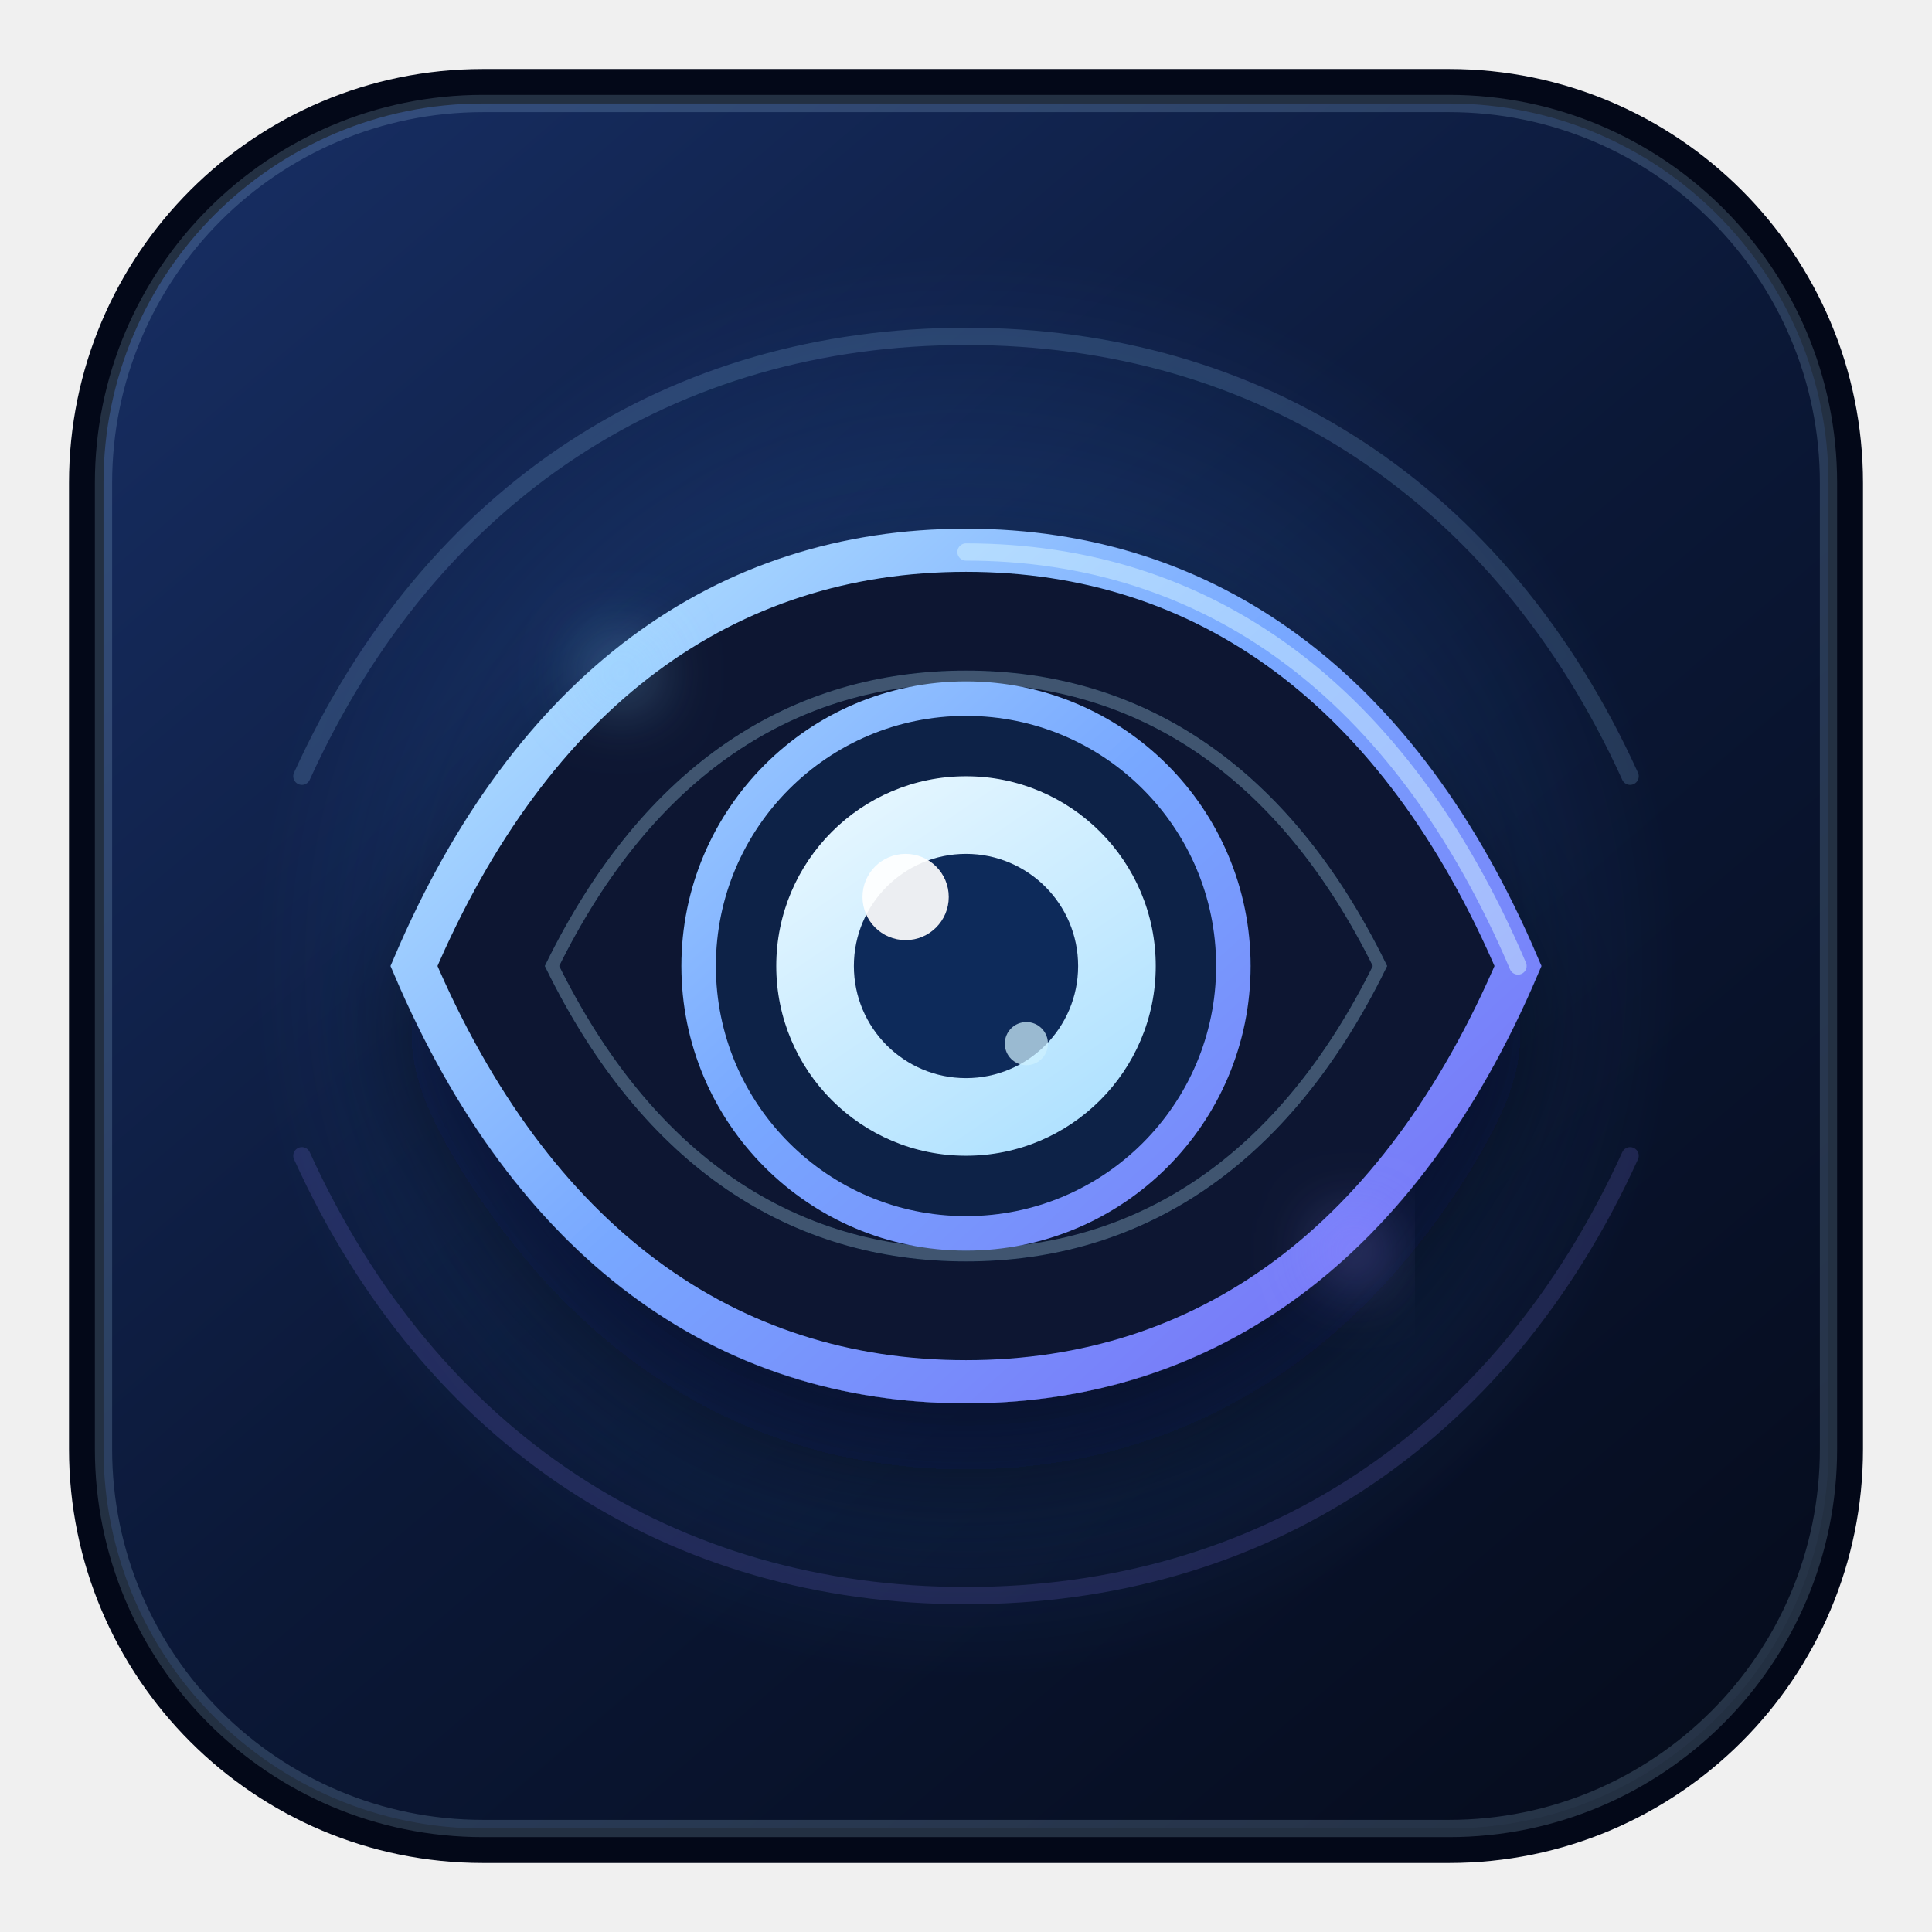
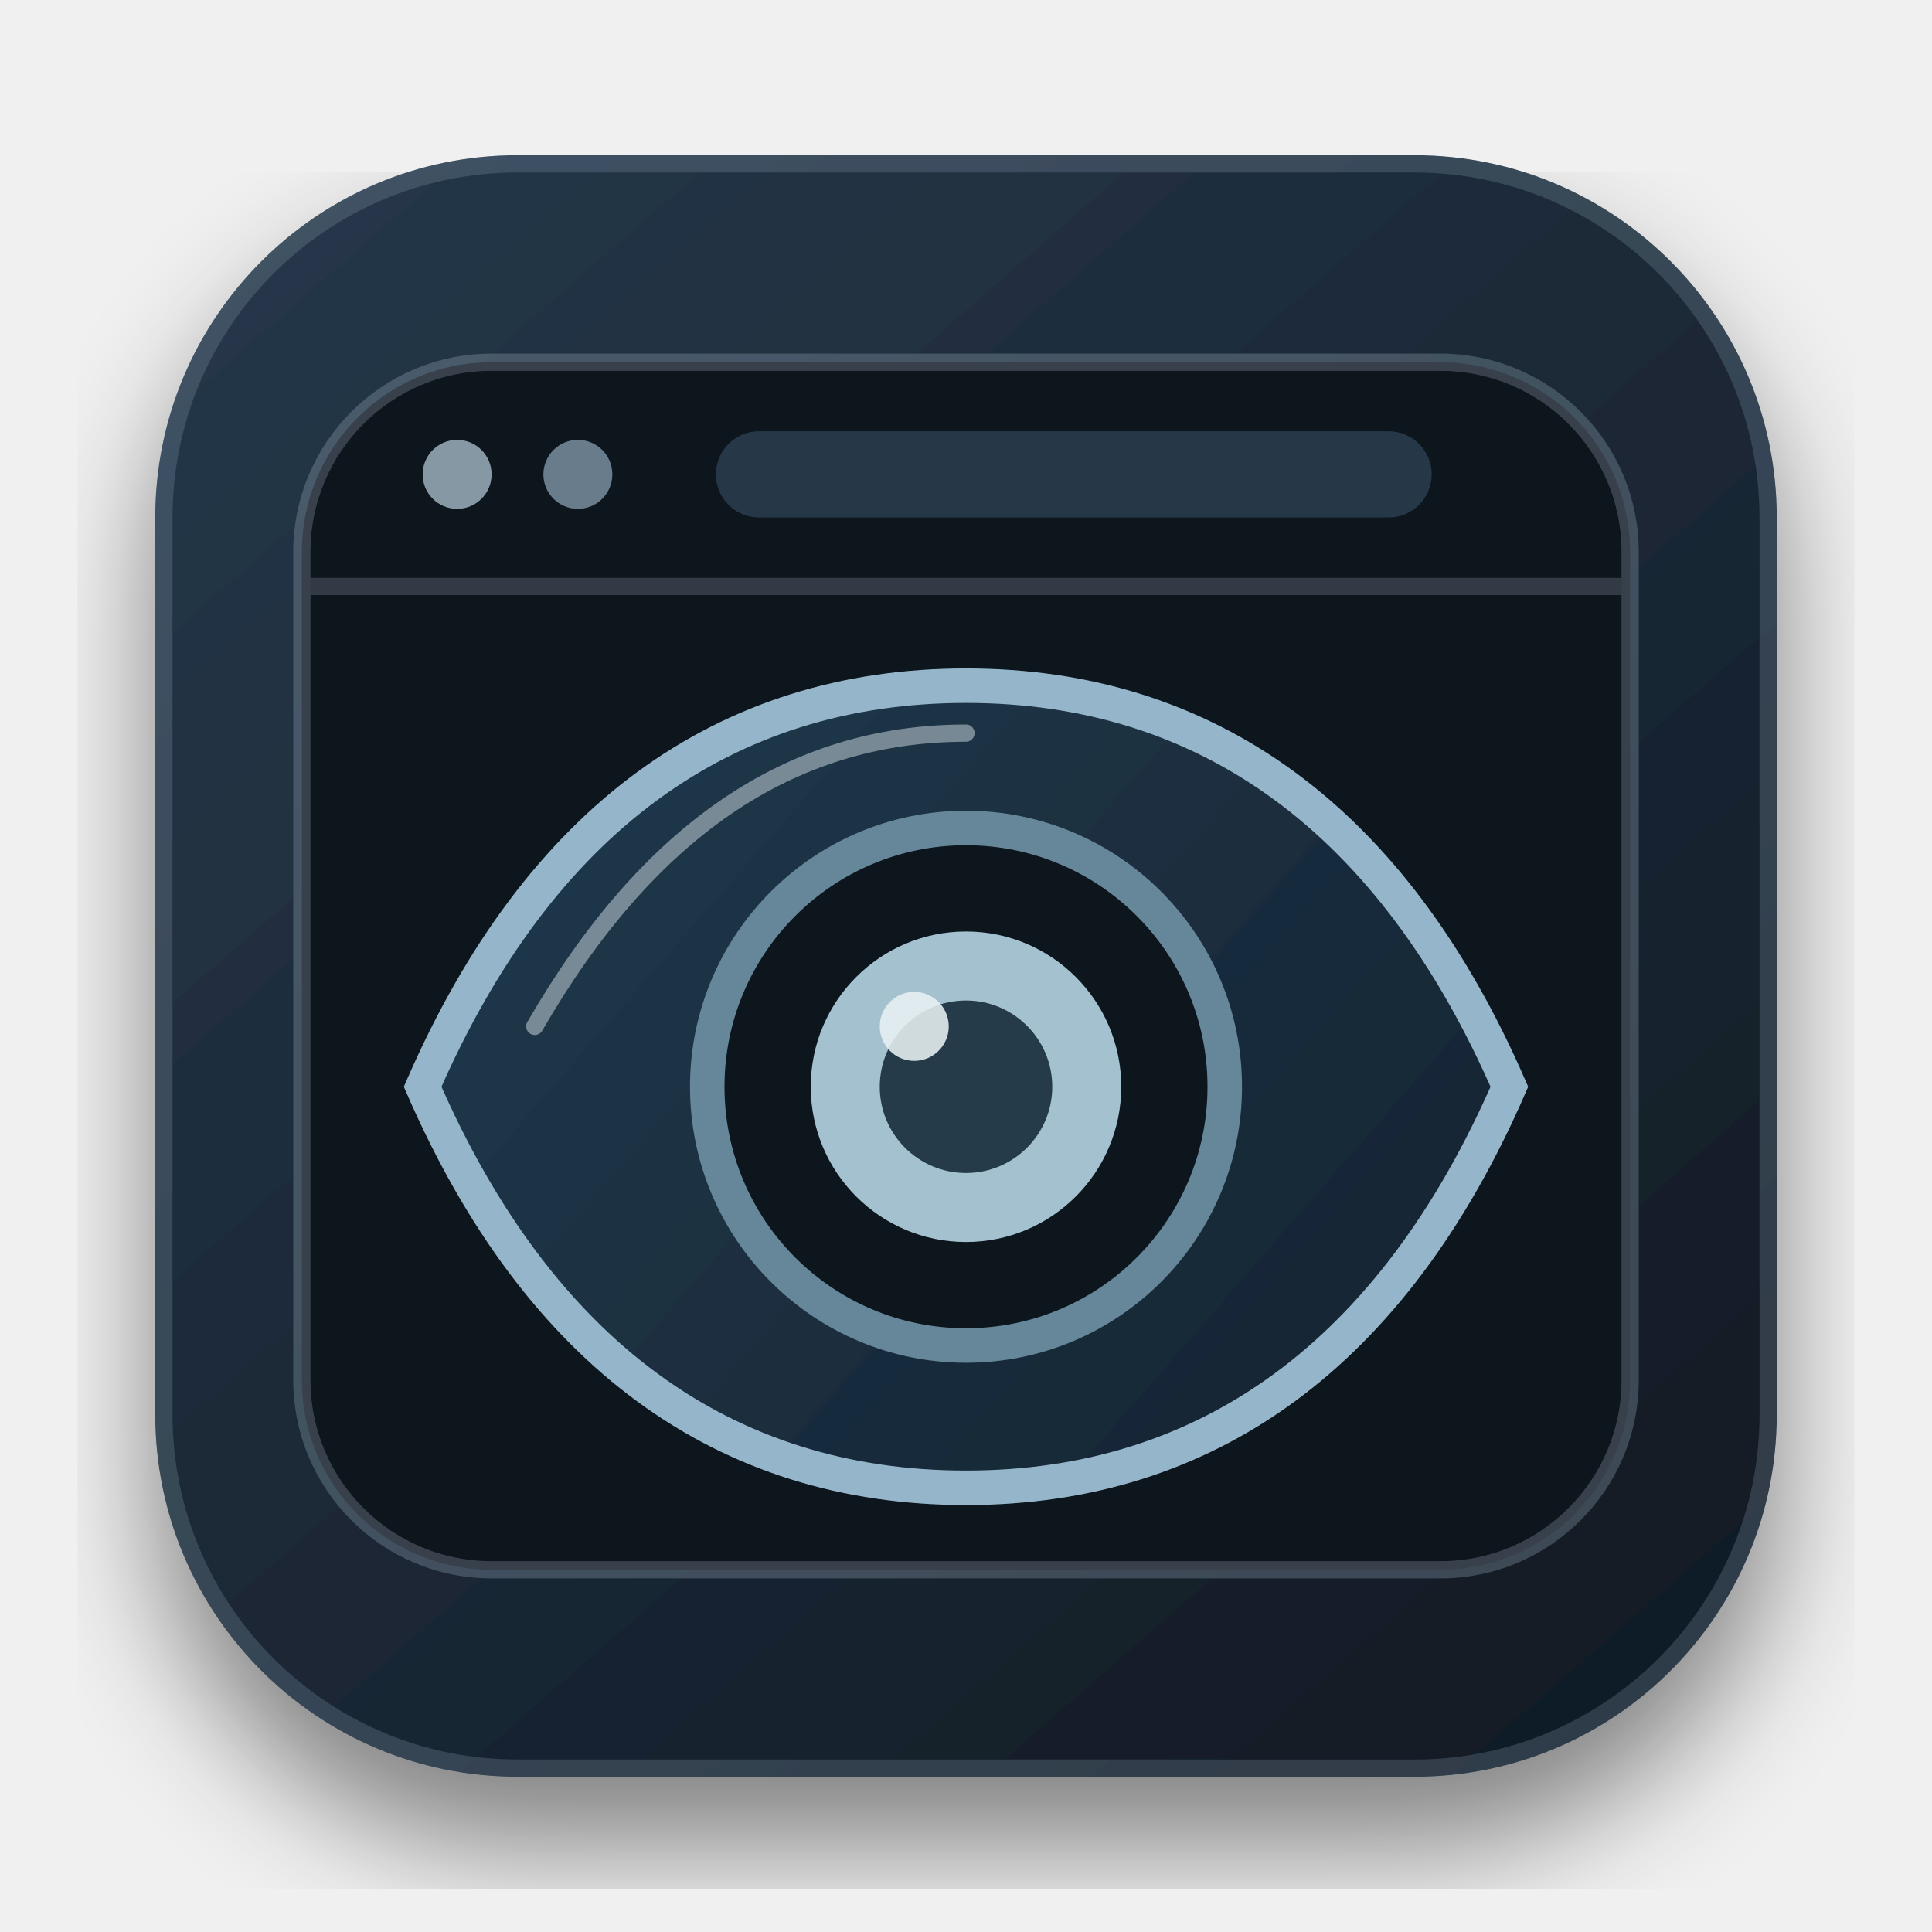
<svg xmlns="http://www.w3.org/2000/svg" width="224" height="224" viewBox="0 0 224 224" fill="none">
  <defs>
-     <linearGradient id="scry-bg" x1="24" y1="12" x2="200" y2="218" gradientUnits="userSpaceOnUse">
-       <stop stop-color="#172E63" />
-       <stop offset="0.5" stop-color="#0B1837" />
-       <stop offset="1" stop-color="#050B1B" />
+     <linearGradient id="shell" x1="28" y1="18" x2="193" y2="207" gradientUnits="userSpaceOnUse">
+       <stop stop-color="#26384A" />
+       <stop offset="1" stop-color="#101923" />
    </linearGradient>
-     <linearGradient id="scry-orbit" x1="61" y1="55" x2="166" y2="171" gradientUnits="userSpaceOnUse">
-       <stop stop-color="#B9E8FF" />
-       <stop offset="0.46" stop-color="#78A8FF" />
-       <stop offset="1" stop-color="#7869F6" />
+     <linearGradient id="glass" x1="53" y1="61" x2="171" y2="164" gradientUnits="userSpaceOnUse">
+       <stop stop-color="#233B50" />
+       <stop offset="1" stop-color="#142431" />
    </linearGradient>
-     <linearGradient id="scry-core" x1="94" y1="80" x2="138" y2="145" gradientUnits="userSpaceOnUse">
-       <stop stop-color="#F4FCFF" />
-       <stop offset="1" stop-color="#9AD9FF" />
-     </linearGradient>
-     <radialGradient id="scry-glow" cx="0" cy="0" r="1" gradientTransform="translate(112 112) rotate(90) scale(83)" gradientUnits="userSpaceOnUse">
-       <stop stop-color="#3C8DFF" stop-opacity="0.34" />
-       <stop offset="1" stop-color="#3C8DFF" stop-opacity="0" />
-     </radialGradient>
-     <filter id="scry-shadow" x="29" y="29" width="166" height="166" filterUnits="userSpaceOnUse" color-interpolation-filters="sRGB">
-       <feDropShadow dx="0" dy="8" stdDeviation="7" flood-color="#020616" flood-opacity="0.52" />
-     </filter>
-     <filter id="scry-soft-glow" x="60" y="57" width="104" height="110" filterUnits="userSpaceOnUse" color-interpolation-filters="sRGB">
-       <feGaussianBlur stdDeviation="4" />
+     <filter id="shadow" x="9" y="12" width="206" height="207" filterUnits="userSpaceOnUse" color-interpolation-filters="sRGB">
+       <feDropShadow dx="0" dy="8" stdDeviation="7" flood-color="#02070C" flood-opacity="0.46" />
    </filter>
  </defs>
-   <rect x="8" y="8" width="208" height="208" rx="48" fill="#030818" />
-   <rect x="12" y="12" width="200" height="200" rx="44" fill="url(#scry-bg)" stroke="rgba(185,232,255,0.18)" stroke-width="2" />
-   <rect x="20" y="20" width="184" height="184" rx="37" fill="url(#scry-glow)" />
-   <path d="M35 90C50 57 78 39 112 39C146 39 174 57 189 90" stroke="#9CD6FF" stroke-opacity="0.18" stroke-width="2" stroke-linecap="round" />
-   <path d="M35 134C50 167 78 185 112 185C146 185 174 167 189 134" stroke="#8E82FF" stroke-opacity="0.17" stroke-width="2" stroke-linecap="round" />
-   <g filter="url(#scry-shadow)">
-     <path d="M48 112C61.7 79.9 84.1 63.8 112 63.8C139.9 63.8 162.3 79.9 176 112C162.3 144.1 139.9 160.2 112 160.2C84.1 160.2 61.7 144.1 48 112Z" fill="#081633" stroke="url(#scry-orbit)" stroke-width="5" />
-     <path d="M64 112C75.2 89.2 92 78.5 112 78.5C132 78.5 148.8 89.2 160 112C148.8 134.8 132 145.5 112 145.5C92 145.5 75.2 134.8 64 112Z" stroke="#BFEAFF" stroke-opacity="0.3" stroke-width="1.5" />
-     <circle cx="112" cy="112" r="31" fill="#0B2046" stroke="url(#scry-orbit)" stroke-width="4" />
-     <circle cx="112" cy="112" r="22" fill="url(#scry-core)" />
-     <circle cx="112" cy="112" r="13" fill="#112B5A" />
-     <circle cx="105" cy="104" r="5" fill="white" fill-opacity="0.92" />
-     <circle cx="119" cy="121" r="2.5" fill="#CFF1FF" fill-opacity="0.72" />
-   </g>
-   <path d="M112 64C139.9 64 162.3 79.9 176 112" stroke="#D5F3FF" stroke-opacity="0.48" stroke-width="2" stroke-linecap="round" />
-   <g opacity="0.68" filter="url(#scry-soft-glow)">
-     <circle cx="72" cy="78" r="3" fill="#91D8FF" />
-     <circle cx="157" cy="145" r="3" fill="#9A92FF" />
+   <g filter="url(#shadow)">
+     <rect x="18" y="18" width="188" height="188" rx="42" fill="url(#shell)" />
+     <rect x="19" y="19" width="186" height="186" rx="41" stroke="#9CB3C5" stroke-opacity="0.22" stroke-width="2" />
+     <rect x="35" y="42" width="154" height="140" rx="22" fill="#0B121A" stroke="#A8BBC9" stroke-opacity="0.28" stroke-width="2" />
+     <path d="M36 68H188" stroke="#A8BBC9" stroke-opacity="0.24" stroke-width="2" />
+     <circle cx="53" cy="55" r="4" fill="#8798A5" />
+     <circle cx="67" cy="55" r="4" fill="#697C8B" />
+     <rect x="83" y="50" width="83" height="10" rx="5" fill="#263746" />
+     <path d="M49 126C62.5 95 84 79.5 112 79.5C140 79.5 161.5 95 175 126C161.5 157 140 172.5 112 172.5C84 172.5 62.5 157 49 126Z" fill="url(#glass)" stroke="#95B6CA" stroke-width="4" />
+     <circle cx="112" cy="126" r="30" fill="#0B151E" stroke="#66879A" stroke-width="4" />
+     <circle cx="112" cy="126" r="18" fill="#A4C1D0" />
+     <circle cx="112" cy="126" r="10" fill="#253A48" />
+     <circle cx="106" cy="119" r="4" fill="#E8F0F3" fill-opacity="0.88" />
+     <path d="M62 119C75 96.5 91.5 85 112 85" stroke="#D2E0E7" stroke-opacity="0.5" stroke-width="2" stroke-linecap="round" />
  </g>
</svg>
